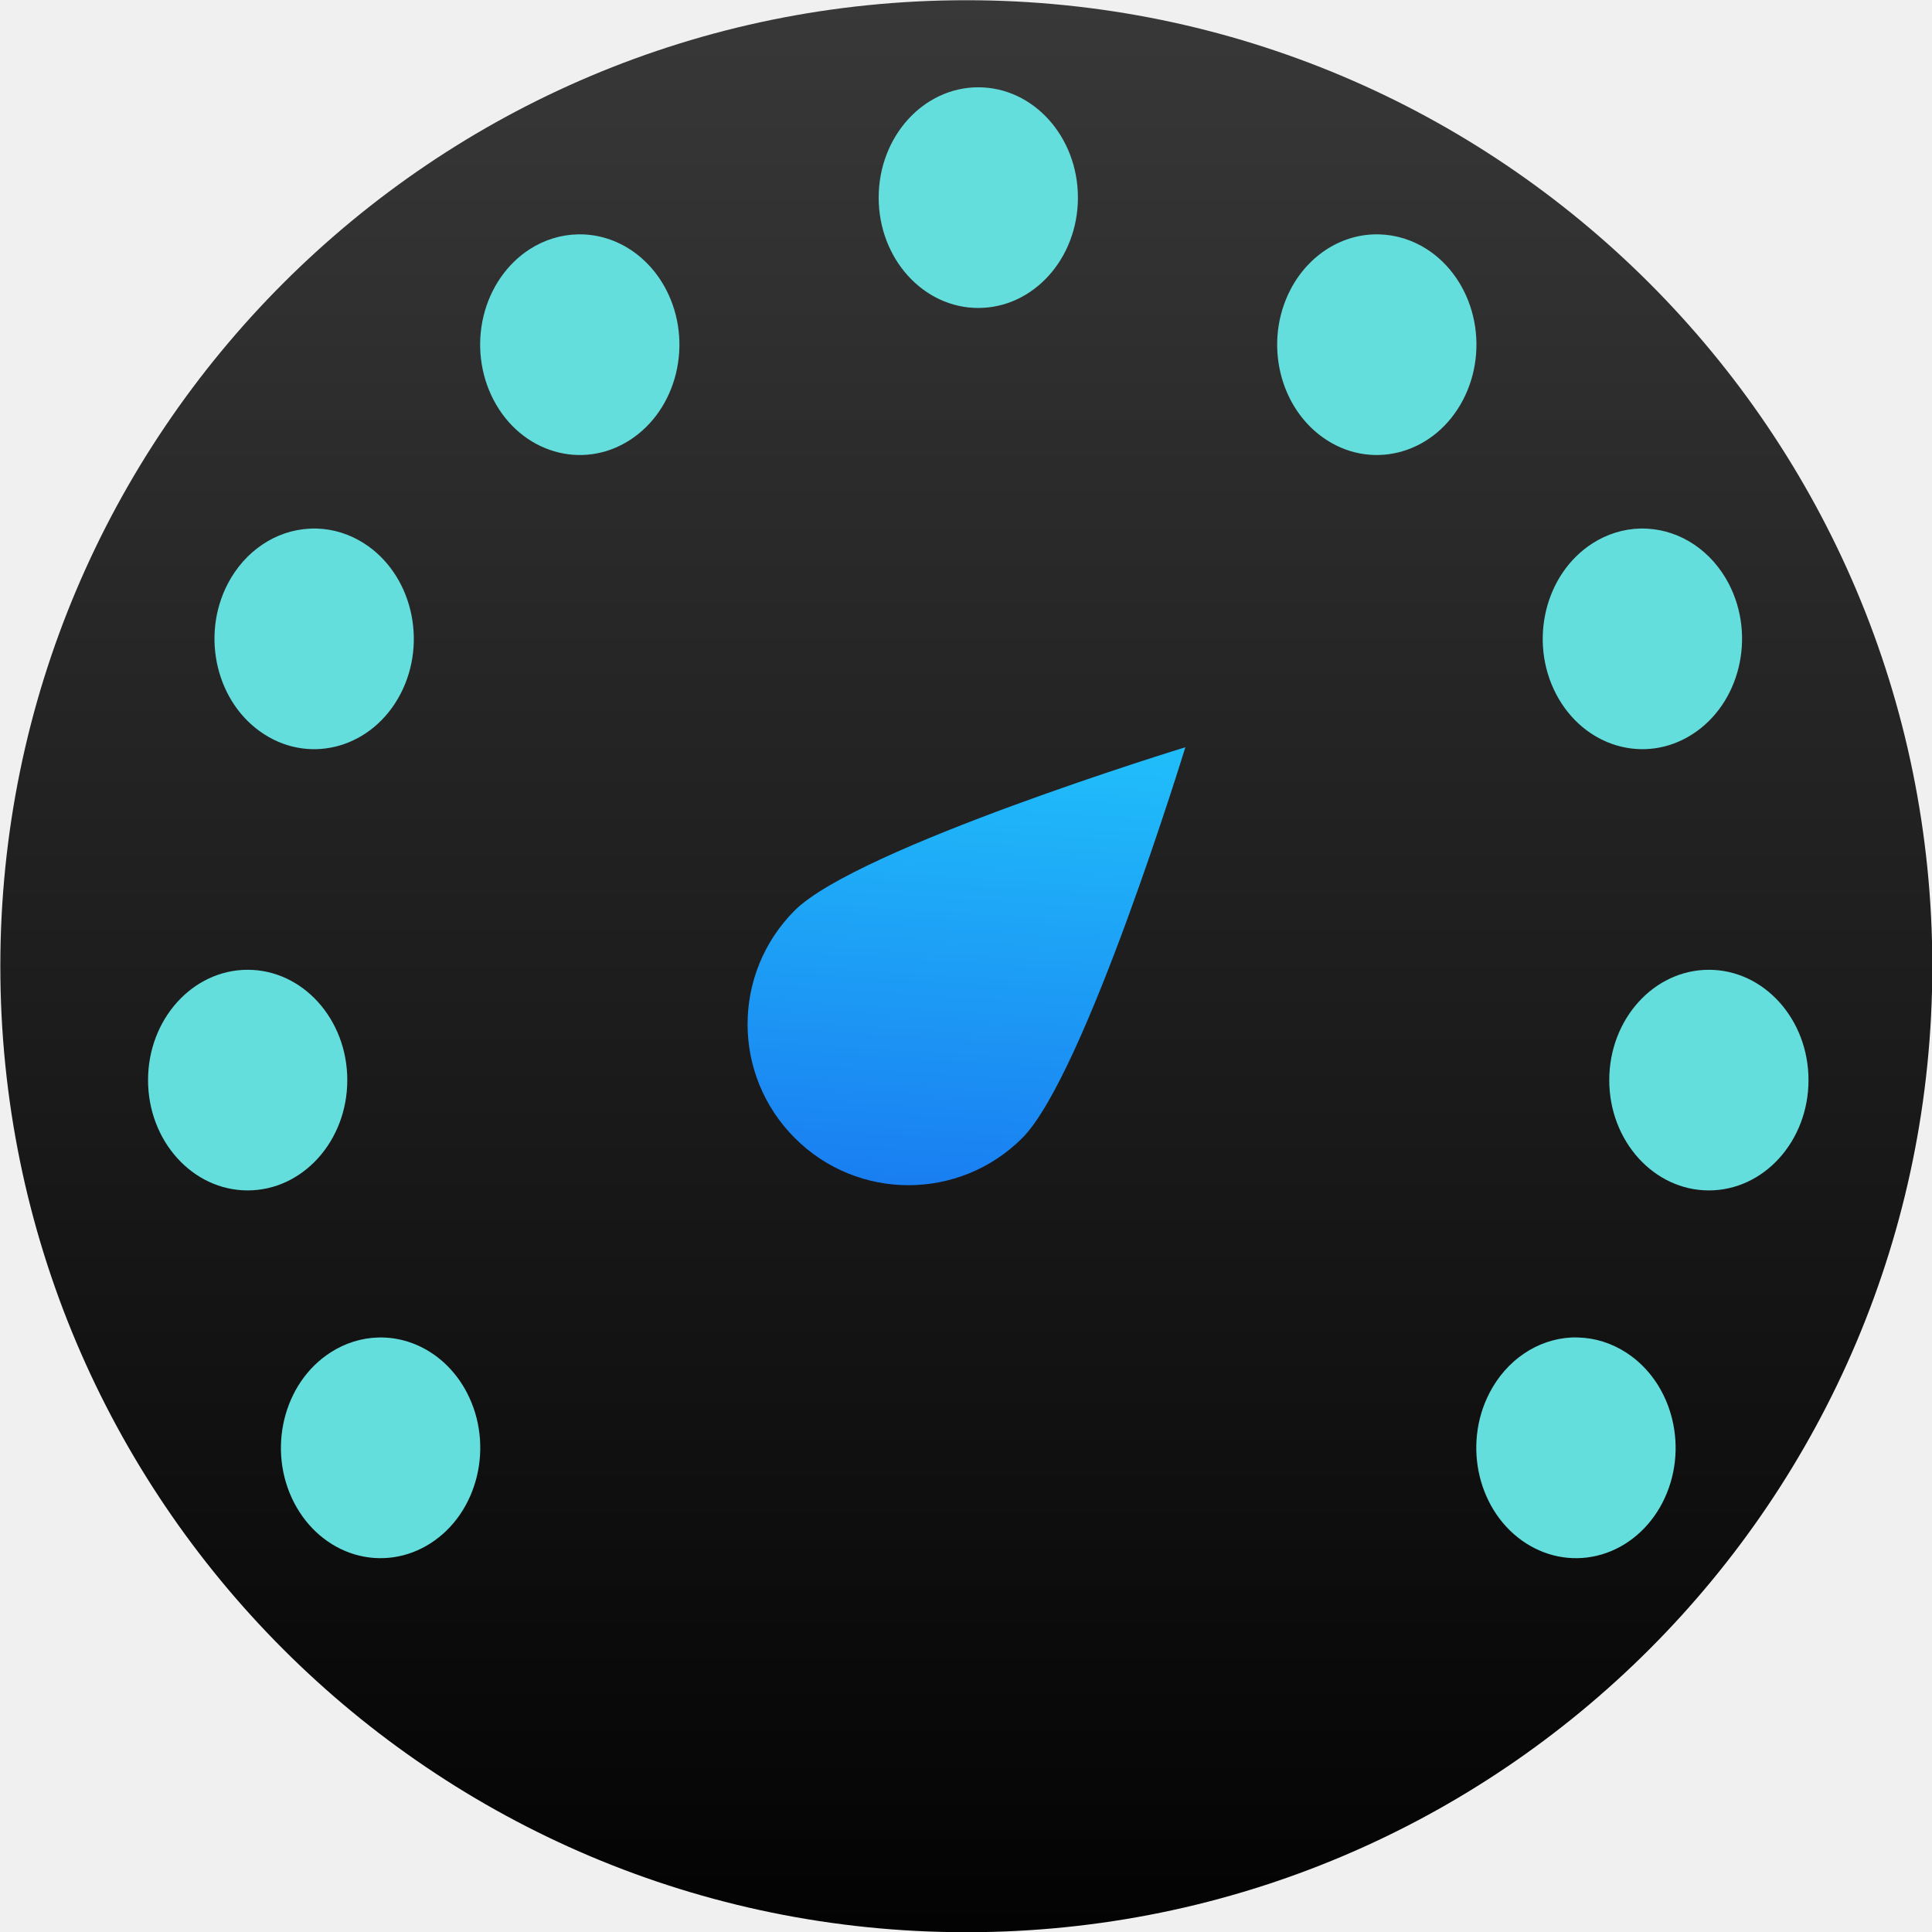
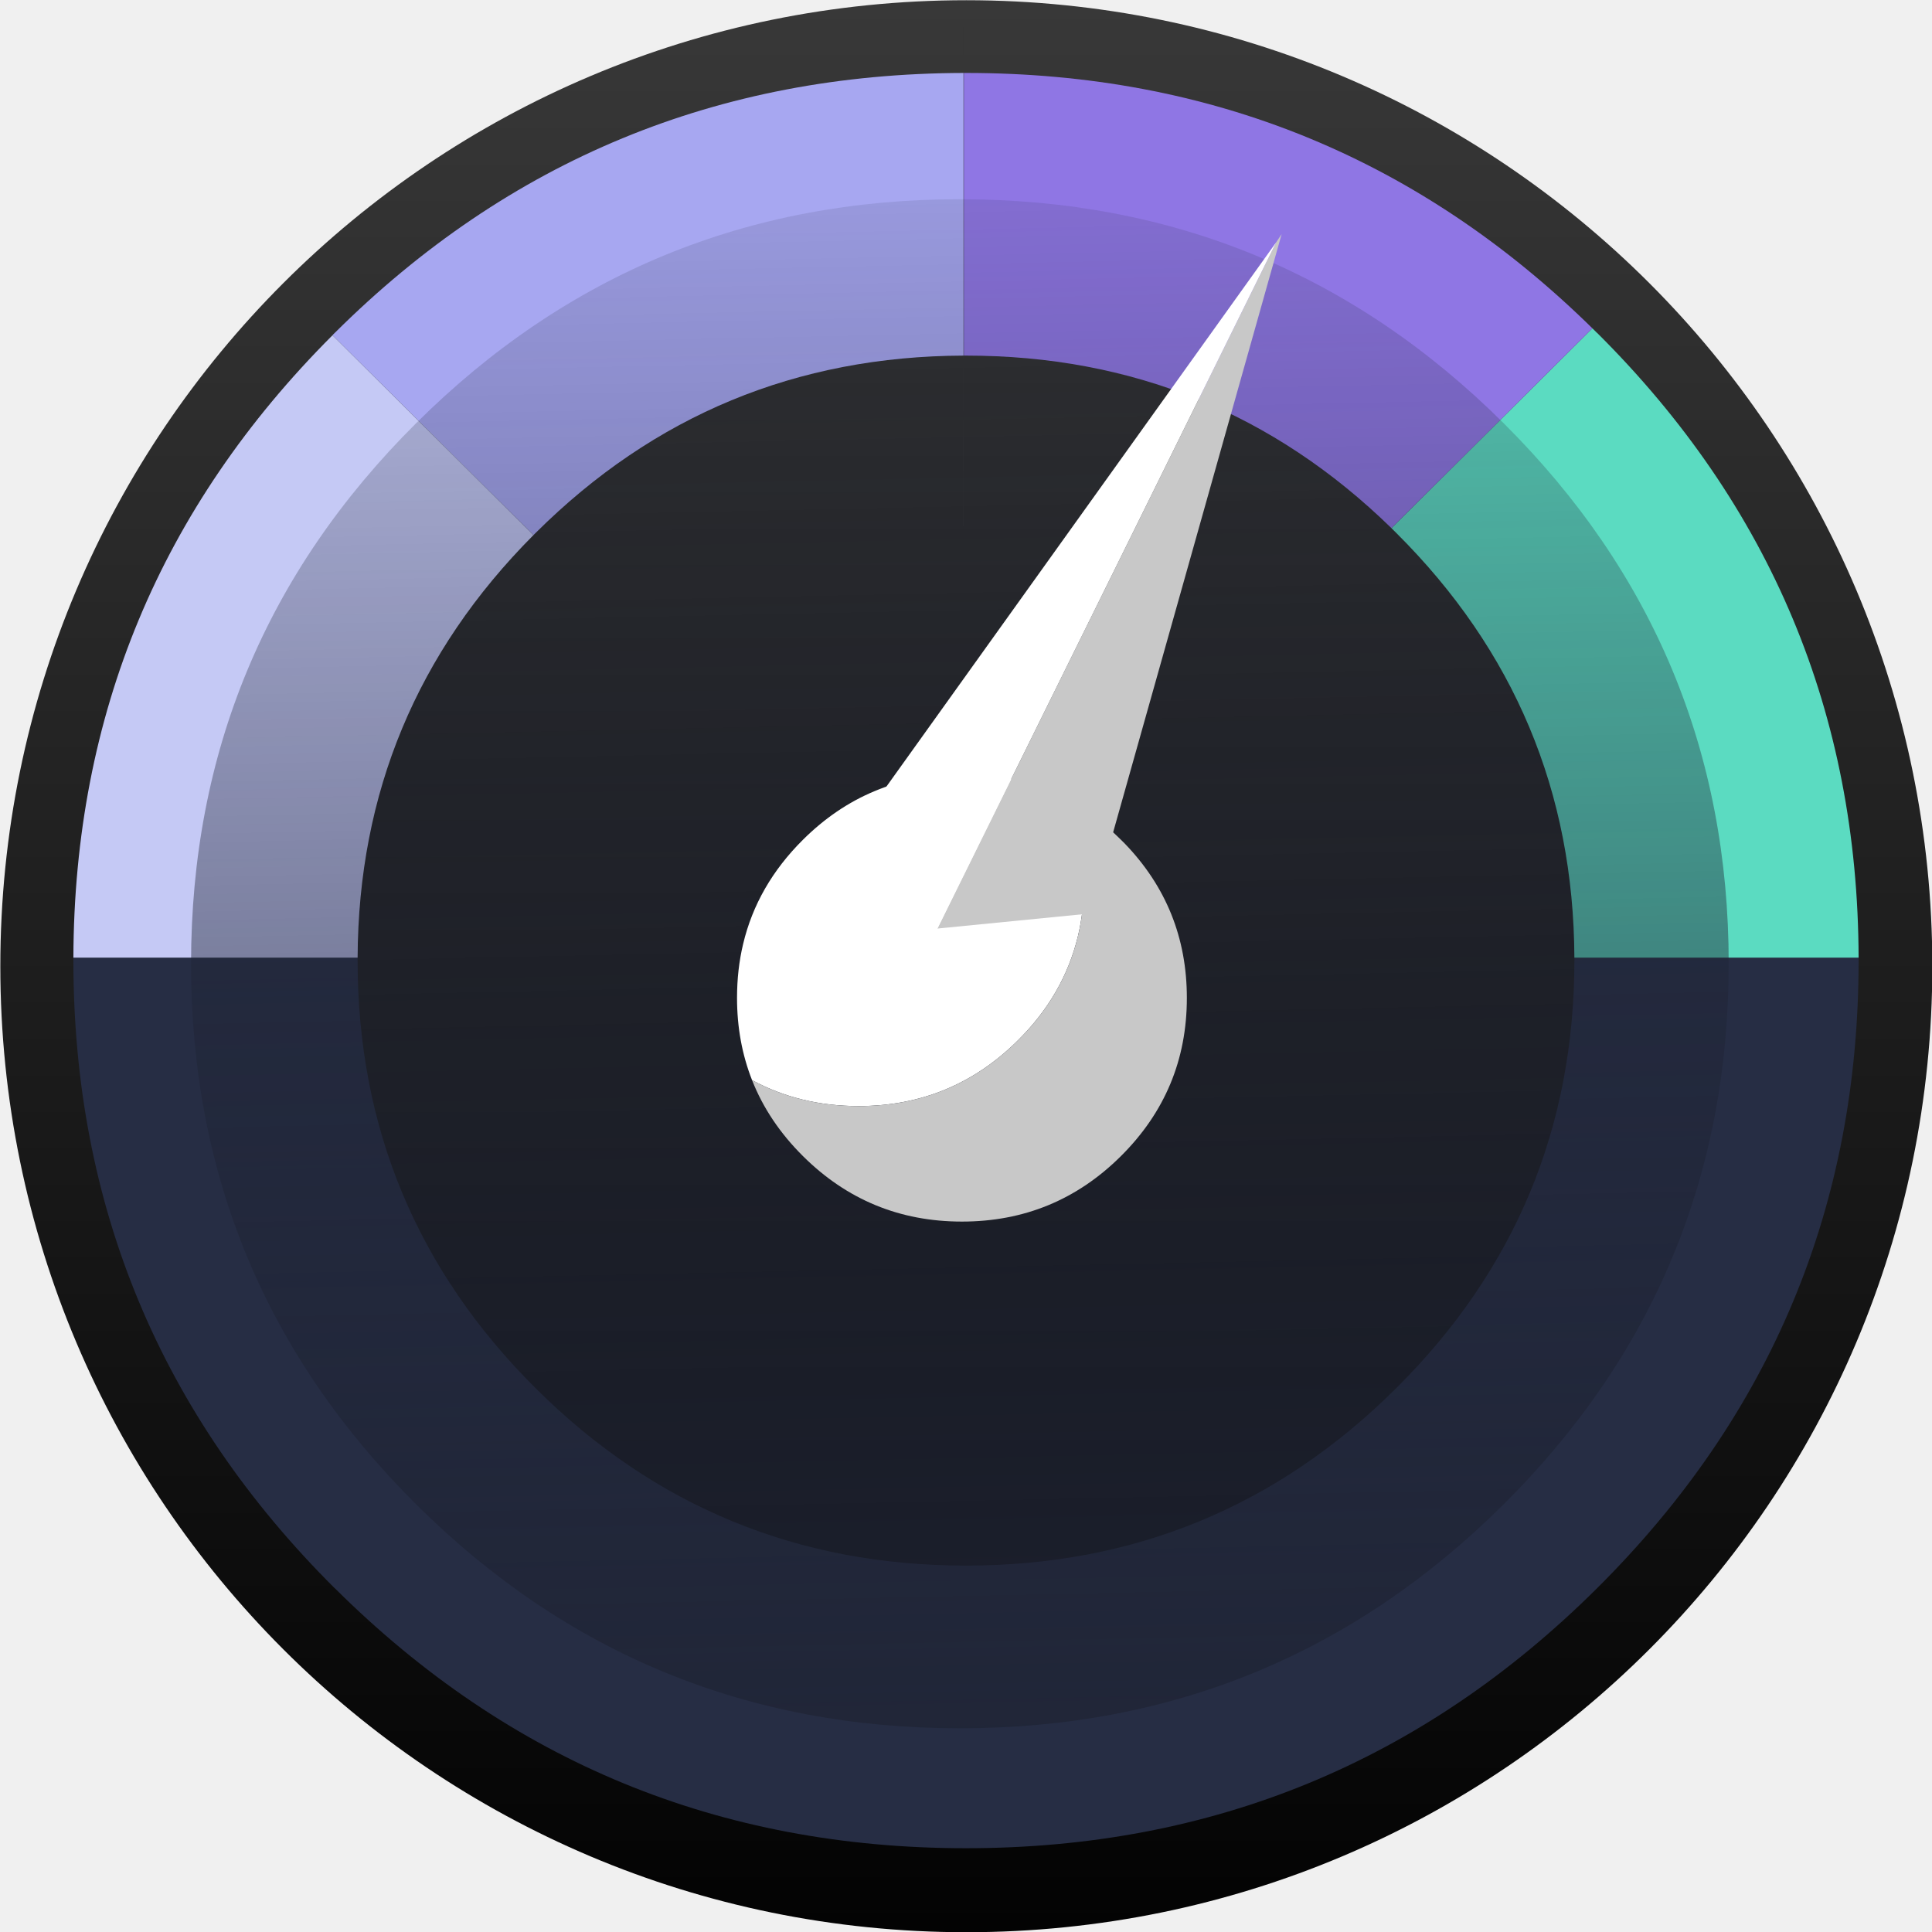
<svg xmlns="http://www.w3.org/2000/svg" xmlns:xlink="http://www.w3.org/1999/xlink" viewBox="0 0 48 48" version="1.1" id="svg37">
  <defs id="defs21">
    <linearGradient id="5" x1="56.49" y1="3.779" x2="57.17" y2="-6.928" gradientUnits="userSpaceOnUse">
      <stop stop-color="#197cf1" id="stop2" />
      <stop offset="1" stop-color="#20bcfa" id="stop4" />
    </linearGradient>
    <linearGradient xlink:href="#1" id="4" x1="5186.11" y1="-539.33" x2="5206.44" y2="-1659.1" gradientUnits="userSpaceOnUse" gradientTransform="matrix(.00543 0 0 .00537 43.19-.384)" />
    <linearGradient id="6" y1="21.12" x2="0" y2="-24.875" gradientUnits="userSpaceOnUse">
      <stop stop-color="#030303" id="stop8" />
      <stop offset="1" stop-color="#383838" id="stop10" />
    </linearGradient>
    <linearGradient xlink:href="#1" id="3" x1="337.56" y1="1659.05" x2="416.05" y2="111.32" gradientUnits="userSpaceOnUse" gradientTransform="matrix(.00542 0 0 .00536 62.14-20.829)" />
    <linearGradient id="1">
      <stop stop-color="#d3d3d3" id="stop14" />
      <stop offset="1" stop-color="#fcf9f9" id="stop16" />
    </linearGradient>
    <linearGradient xlink:href="#1" id="0" x1="197.41" y1="1745.59" x2="259.74" y2="21.16" gradientUnits="userSpaceOnUse" gradientTransform="matrix(.00543 0 0 .00537 40.908-10.566)" />
    <linearGradient xlink:href="#1" id="2" x1="1094.1" y1="-63.41" x2="1098.3" y2="-1743.05" gradientUnits="userSpaceOnUse" gradientTransform="matrix(.00543 0 0 .00537 45.48-10.326)" />
+     <linearGradient xlink:href="#linearGradient888" id="linearGradient890" x1="558.016" y1="1036.298" x2="537.937" y2="92.612" gradientUnits="userSpaceOnUse" />
+     <linearGradient id="linearGradient888">
+       <stop style="stop-color:#1f2435;stop-opacity:1;" offset="0" id="stop884" />
+       <stop style="stop-color:#1f2435;stop-opacity:0;" offset="1" id="stop886" />
+     </linearGradient>
+     <linearGradient xlink:href="#linearGradient863" id="linearGradient865" x1="540.11" y1="2.008" x2="540.11" y2="1026.008" gradientUnits="userSpaceOnUse" />
+     <linearGradient id="linearGradient863">
+       <stop style="stop-color:#262d44;stop-opacity:1;" offset="0" id="stop859" />
+       <stop style="stop-color:#262d44;stop-opacity:1" offset="1" id="stop861" />
+     </linearGradient>
  </defs>
  <g transform="matrix(1.04347 0 0 1.04347-35.861 25.962)" enable-background="new" id="g35">
    <rect width="46" height="46" x="34.375" y="-24.875" fill="url(#6)" rx="23" id="rect23" />
-     <path d="m62.59-7.089c0 0-7.807 2.394-9.301 3.886-1.497 1.499-1.497 3.921.003 5.419 1.492 1.497 3.917 1.497 5.415 0 1.493-1.499 3.883-9.305 3.883-9.305" fill="url(#5)" id="path33" />
-     <path style="opacity:1;fill:#64dedc;fill-opacity:1;stroke-width:0.832" d="m 57.66,-22.802 a 2.372,2.627 0 0 0 -2.372,2.627 2.372,2.627 0 0 0 2.372,2.627 2.372,2.627 0 0 0 2.372,-2.627 2.372,2.627 0 0 0 -2.372,-2.627 z m -9.544,3.502 a 2.372,2.627 0 0 0 -1.13,0.349 2.372,2.627 0 0 0 -0.868,3.591 2.372,2.627 0 0 0 3.24,0.961 2.372,2.627 0 0 0 0.868,-3.588 2.372,2.627 0 0 0 -2.11,-1.313 z m 19.088,0 a 2.372,2.627 0 0 0 -2.11,1.313 2.372,2.627 0 0 0 0.868,3.588 2.372,2.627 0 0 0 3.24,-0.961 2.372,2.627 0 0 0 -0.868,-3.591 2.372,2.627 0 0 0 -1.13,-0.349 z m -25.3,7.004 a 2.372,2.627 0 0 0 -0.17,0.003 2.372,2.627 0 0 0 -1.943,1.31 2.372,2.627 0 0 0 0.871,3.588 2.372,2.627 0 0 0 3.24,-0.961 2.372,2.627 0 0 0 -0.868,-3.588 2.372,2.627 0 0 0 -1.13,-0.352 z m 31.511,0 a 2.372,2.627 0 0 0 -1.13,0.352 2.372,2.627 0 0 0 -0.868,3.588 2.372,2.627 0 0 0 3.24,0.961 2.372,2.627 0 0 0 0.871,-3.588 2.372,2.627 0 0 0 -1.943,-1.31 2.372,2.627 0 0 0 -0.17,-0.003 z M 40.264,-1.79 A 2.372,2.627 0 0 0 37.892,0.837 2.372,2.627 0 0 0 40.264,3.463 2.372,2.627 0 0 0 42.636,0.837 2.372,2.627 0 0 0 40.264,-1.79 Z m 34.791,0 A 2.372,2.627 0 0 0 72.683,0.837 2.372,2.627 0 0 0 75.055,3.463 2.372,2.627 0 0 0 77.427,0.837 2.372,2.627 0 0 0 75.055,-1.79 Z M 43.371,6.965 A 2.372,2.627 0 0 0 42.244,7.317 2.372,2.627 0 0 0 41.373,10.905 2.372,2.627 0 0 0 44.616,11.866 2.372,2.627 0 0 0 45.484,8.278 2.372,2.627 0 0 0 43.371,6.965 Z m 28.407,0 a 2.372,2.627 0 0 0 -1.943,1.313 2.372,2.627 0 0 0 0.868,3.588 2.372,2.627 0 0 0 3.243,-0.961 2.372,2.627 0 0 0 -0.871,-3.588 2.372,2.627 0 0 0 -1.127,-0.352 2.372,2.627 0 0 0 -0.17,0 z" id="path10" />
+     <g id="Calque.__2011" transform="matrix(0.05592838,0,0,0.05561665,28.72912,-30.49036)">
+       <g id="shape6">
+         <path id="path3" d="M 511.05,112.25 V 132.1" style="fill:none;stroke:#333333;stroke-width:0.1;stroke-linecap:round;stroke-linejoin:round;stroke-opacity:1" />
+         <path id="path4" d="m 892.05,512.1 c 0,-0.4 0,-0.8 0,-1.25 h -121 c 0,0.4 0,0.8 0,1.25 0,71.5 -25.3,132.55 -75.9,183.1 h -0.025 l -0.025,0.025 v 0.025 C 644.55,745.8 583.55,771.1 512.05,771.1 440.5,771.1 379.45,745.8 328.9,695.25 l -0.025,-0.025 h 0.025 v 0.025 C 278.35,644.65 253.05,583.6 253.05,512.1 c 0,-0.45 0,-0.85 0,-1.25 h -121 c 0,0.45 0,0.85 0,1.25 0,104.9 37.1,194.45 111.25,268.7 v -0.025 h 0.025 l 0.025,0.025 c 74.2,74.2 163.75,111.3 268.7,111.3 104.9,0 194.45,-37.1 268.65,-111.3 v -0.025 l -0.025,0.025 H 780.7 C 854.95,706.55 892.05,617 892.05,512.1 Z" style="fill:url(#linearGradient865);fill-opacity:1" />
+         <path id="path5" d="m 780.675,243.375 q -0.976,-0.976 -1.95,-1.95 l -85.55,85.55 0.025,0.025 c 0.65,0.65 1.3,1.3 1.95,1.95 l -0.025,-0.025 v 0.025 h 0.025 c 50.3,50.3 75.6,110.95 75.9,181.9 h 121 C 891.75,406.45 854.65,317.3 780.7,243.35 h -0.025 z" style="fill:#5bdbc1;fill-opacity:1" />
+         <path id="path7" d="m 511.05,326.1 v -73" style="fill:none;stroke:#333333;stroke-width:0.1;stroke-linecap:round;stroke-linejoin:round;stroke-opacity:1" />
+         <path id="path11" d="m 693.175,326.975 85.55,-85.55 0.025,0.025 c -73.8,-72.9 -162.7,-109.35 -266.7,-109.35 -0.35,0 -0.65,0 -1,0 v 121 c 0.35,0 0.65,0 1,0 70.55,0 130.95,24.65 181.15,73.9" style="fill:#8f76e4;fill-opacity:1" />
+         <path id="path12" d="m 511.05,132.1 v 121" style="fill:none;stroke:#333333;stroke-width:0.1;stroke-linecap:round;stroke-linejoin:round;stroke-opacity:1" />
+         <path id="path13" d="m 327.9,329.95 c 0.35,-0.35 0.65,-0.65 1,-1 v -0.025 l -0.025,0.025 h 0.025 c 50.35,-50.35 111.05,-75.6 182.15,-75.85 v -121 c -104.5,0.25 -193.75,37.3 -267.7,111.25 h -0.025 l -0.025,0.025 v 0.025 c -0.35,0.3 -0.65,0.65 -0.95,1 l -0.025,-0.025 z" style="fill:#a7a7f1;fill-opacity:1" />
+         <path id="path14" d="m 511.05,253.1 v -121" style="fill:none;stroke:#333333;stroke-width:0.1;stroke-linecap:round;stroke-linejoin:round;stroke-opacity:1" />
+         <path id="path15" d="m 132.05,510.85 h 121 c 0.3,-70.5 25.25,-130.8 74.85,-180.9 l -85.575,-85.575 0.025,0.025 c -73.25,73.7 -110,162.5 -110.3,266.45 z" style="fill:#c5c9f5;fill-opacity:1" />
+       </g>
+     </g>
+     <g id="svg2" transform="matrix(0.05592838,0,0,0.05561665,27.72767,-31.06266)">
+       <g id="shape4">
+         <path id="path2" d="m 758.8,755.2 q 95.85,-95.85 95.85,-231.45 c 0,-90.4 -31.95,-167.55 -95.85,-231.45 -63.9,-63.9 -141.05,-95.85 -231.45,-95.85 -90.4,0 -167.55,31.95 -231.45,95.85 -63.9,63.9 -95.85,141.05 -95.85,231.45 0,90.4 31.95,167.55 95.85,231.45 63.9,63.9 141.05,95.85 231.45,95.85 90.4,0 167.55,-31.95 231.45,-95.85 z" style="fill:url(#linearGradient890);fill-opacity:1" />
+       </g>
+     </g>
+     <g id="svg3" transform="matrix(0.05592838,0,0,0.05561665,28.91214,-41.44777)">
+       <g id="shape20">
+         <path id="path18" d="m 469.8,636.6 c -11.1,4.65 -21.25,11.6 -30.45,20.8 -13,13 -21.5,27.85 -25.45,44.6 -1.75,7.35 -2.6,15.05 -2.6,23.1 0,12.6 2.15,24.35 6.4,35.2 13.6,7.4 28.7,11.1 45.35,11.1 26.5,0 49.1,-9.4 67.85,-28.15 12.95,-12.9 21.4,-27.65 25.45,-44.25 1.8,-7.5 2.7,-15.35 2.7,-23.6 0,-12.4 -2.05,-23.95 -6.15,-34.65 -2.15,-1.15 -4.3,-2.25 -6.5,-3.25 -11.95,-5.45 -25.05,-8.15 -39.25,-8.15 q -0.05,0 -0.1,0 c -13.4,0 -25.8,2.4 -37.25,7.25 z" style="fill:#ffffff;fill-opacity:1" />
+         <path id="path19" d="m 463.05,771.4 c -16.65,0 -31.75,-3.7 -45.35,-11.1 4.65,11.9 11.9,22.75 21.65,32.5 18.7,18.7 41.25,28.05 67.7,28.05 26.45,0 49,-9.35 67.7,-28.05 18.7,-18.7 28.05,-41.25 28.05,-67.7 0,-25.65 -8.8,-47.7 -26.45,-66.1 -0.55,-0.55 -1.05,-1.05 -1.6,-1.6 -6.75,-6.75 -14.05,-12.3 -21.85,-16.65 4.1,10.7 6.15,22.25 6.15,34.65 0,8.25 -0.9,16.1 -2.7,23.6 -4.05,16.6 -12.5,31.35 -25.45,44.25 -18.75,18.75 -41.35,28.15 -67.85,28.15 z" style="fill:#c8c8c8;fill-opacity:1" />
+       </g>
+     </g>
+     <g id="Calque.__2012" transform="matrix(0.05424248,0,0,0.03308246,28.52656,-26.26369)">
+       <g id="shape16">
+         <path id="path16" d="m 670.25,210.3 -2.4,5.9 -148.7,493.9 67.1,-10.85 z" style="fill:#c8c8c8;fill-opacity:1" />
+         <path id="path17" d="m 447.05,721.75 72.1,-11.65 148.7,-493.9 z" style="fill:#ffffff;fill-opacity:1" />
+       </g>
+     </g>
  </g>
</svg>
